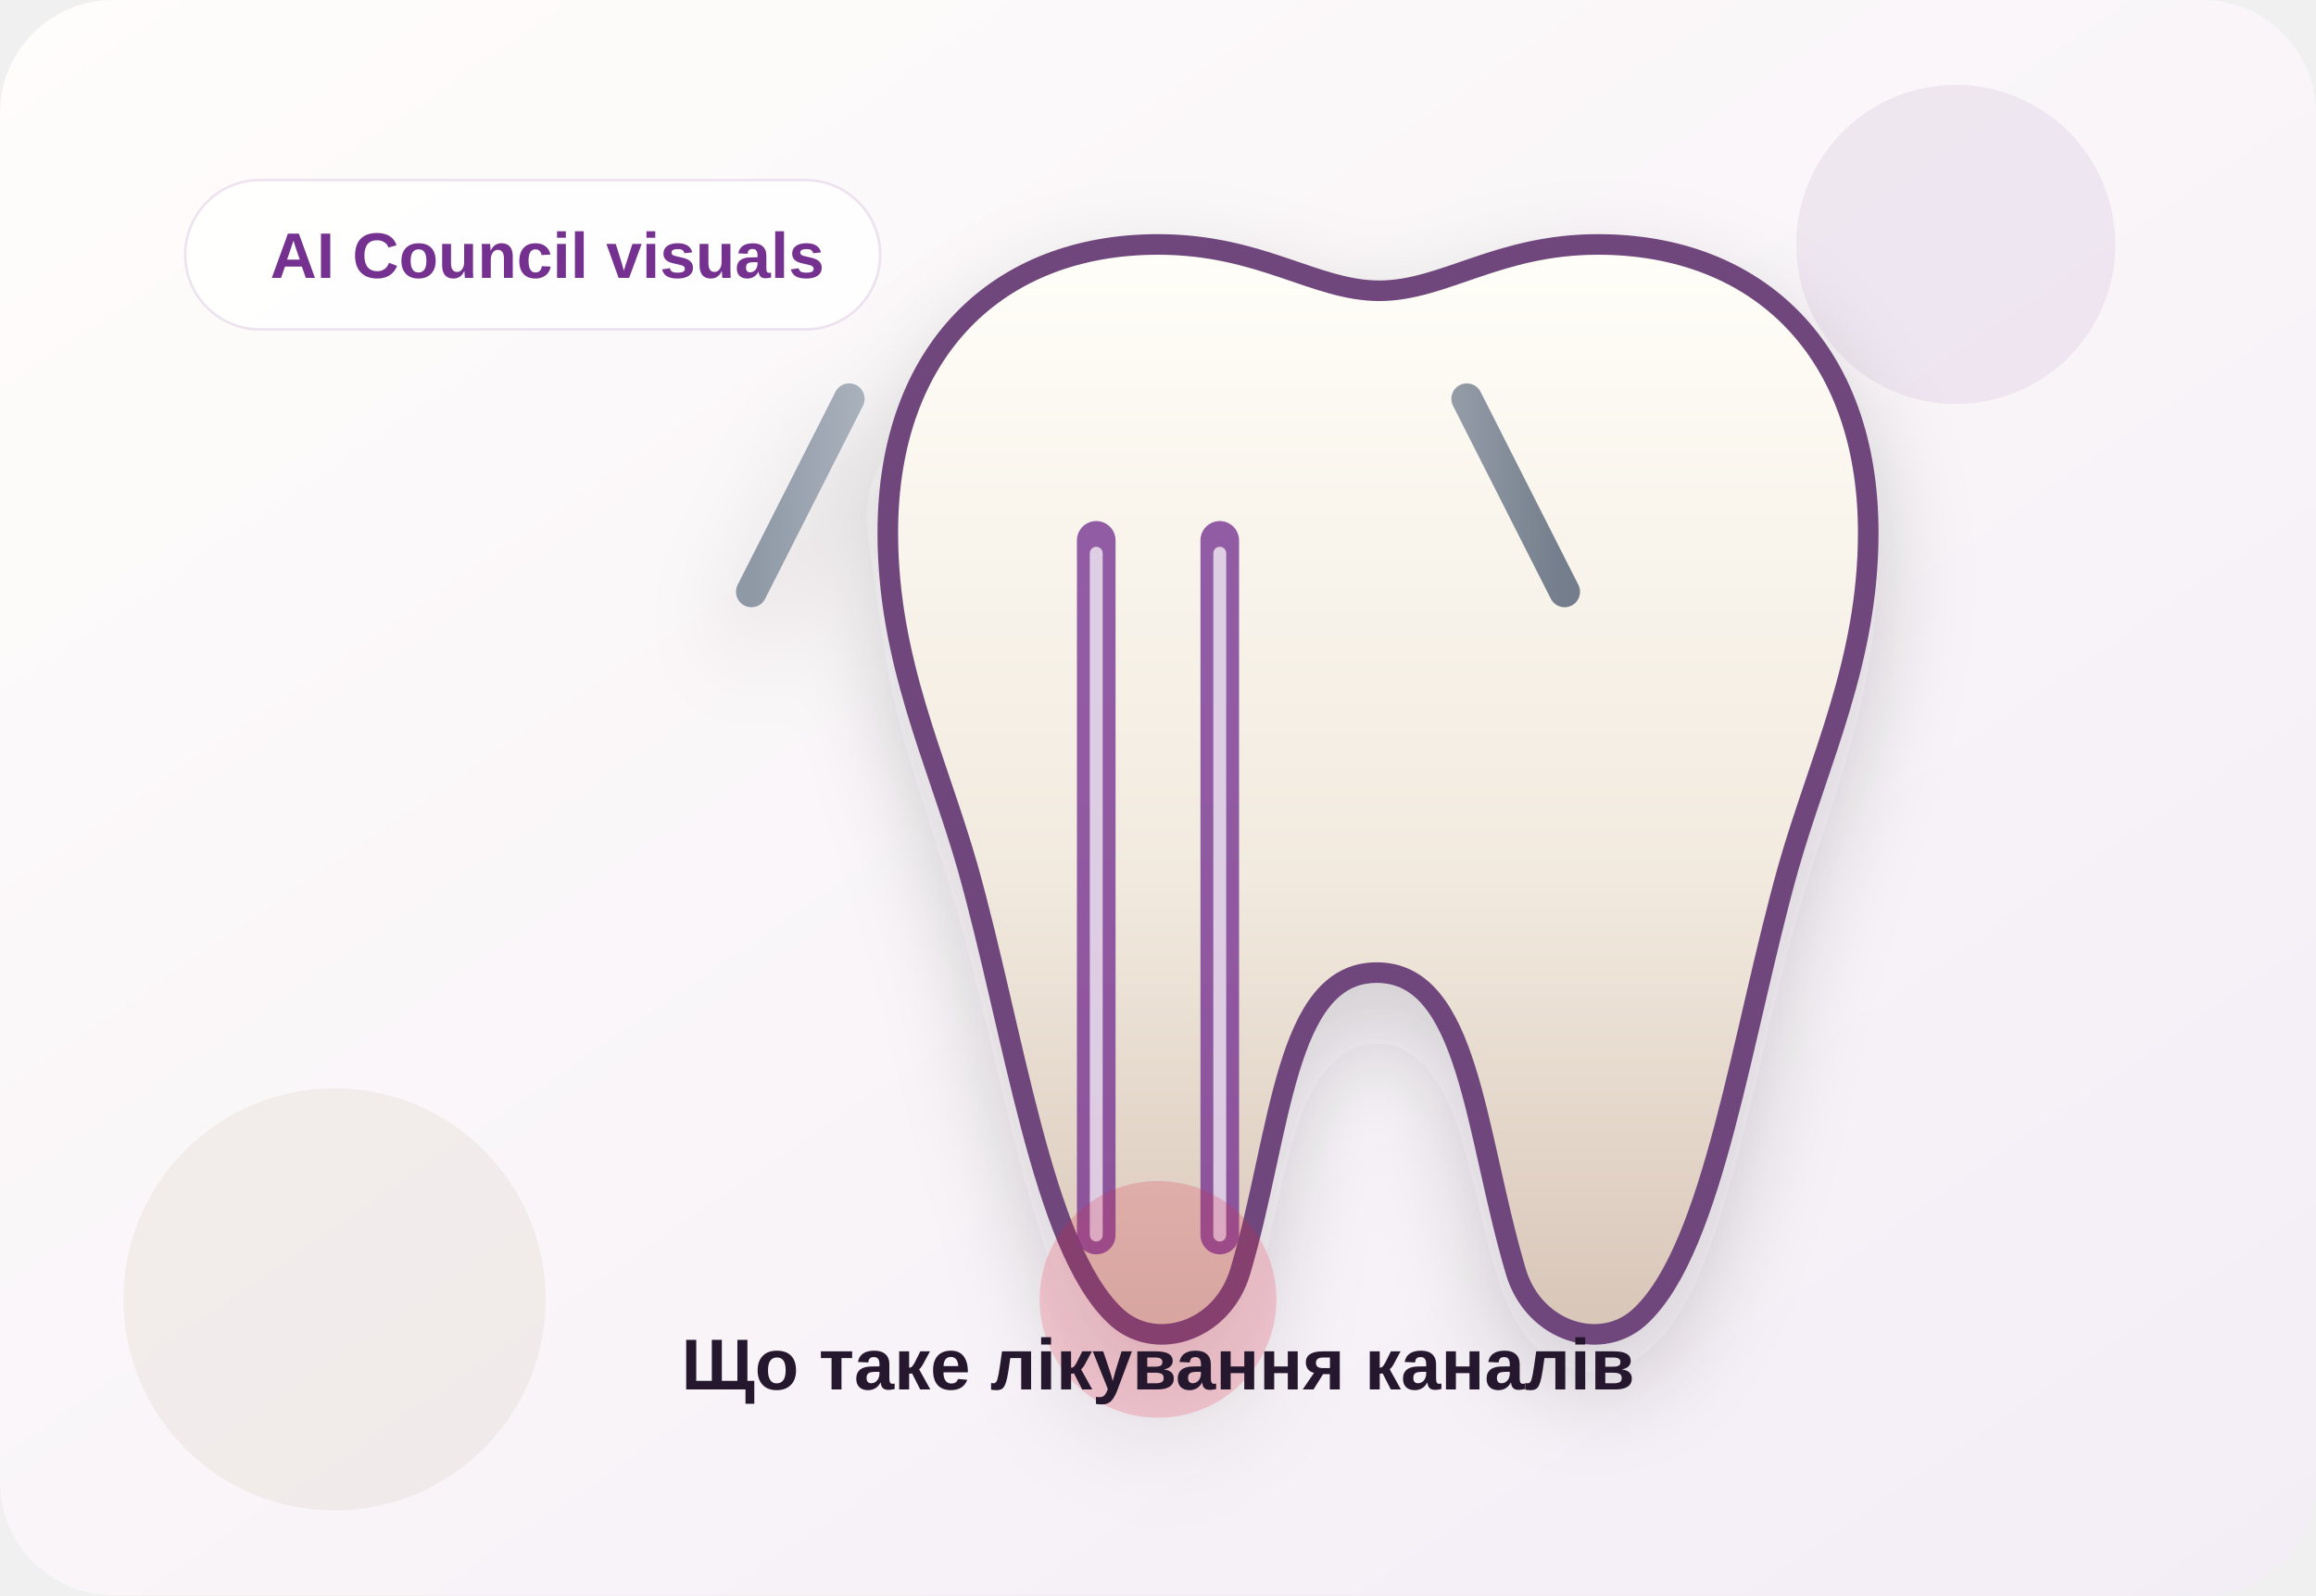
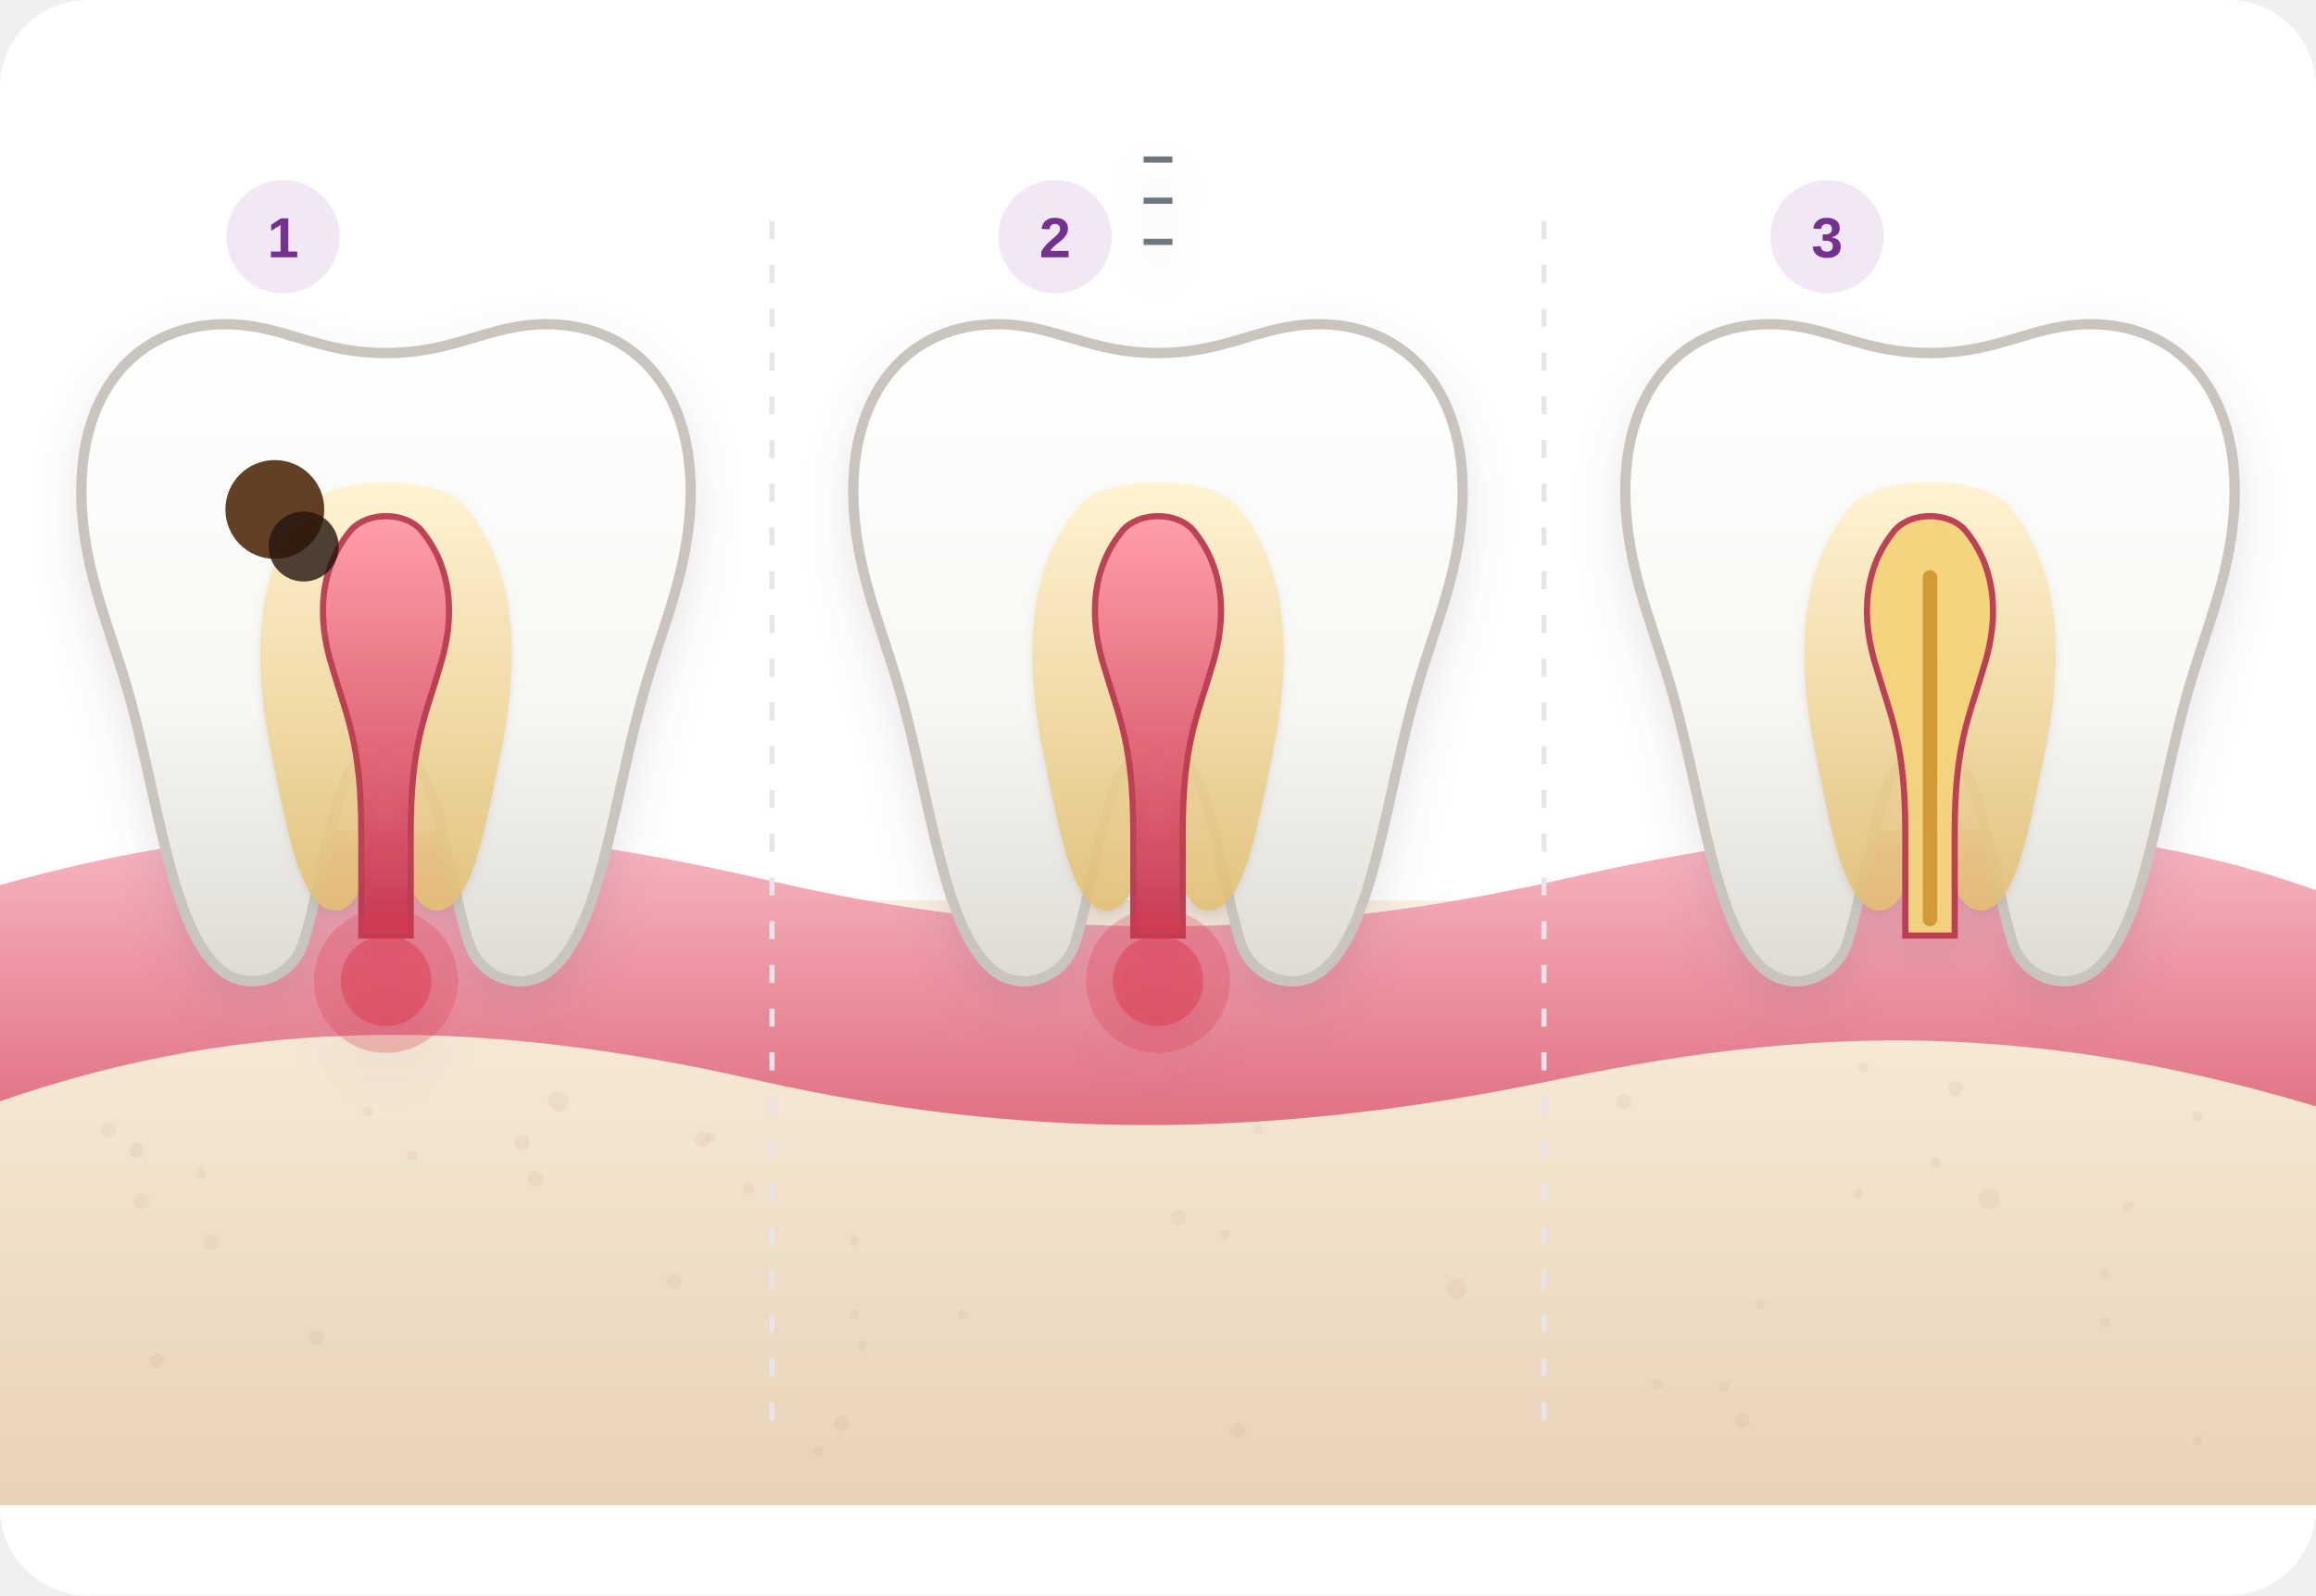
<svg xmlns="http://www.w3.org/2000/svg" viewBox="0 0 900 620" role="img" aria-label="Що таке лікування каналів">
  <defs>
-     <linearGradient id="bg" x1="0" y1="0" x2="1" y2="1">
-       <stop offset="0" stop-color="#fffdfb" />
-       <stop offset="1" stop-color="#f3edf6" />
-     </linearGradient>
    <linearGradient id="enamel" x1="0" y1="0" x2="0" y2="1">
-       <stop offset="0" stop-color="#fffef8" />
-       <stop offset="0.58" stop-color="#f2eadf" />
-       <stop offset="1" stop-color="#d8c6b8" />
+       <stop offset="0" stop-color="#ffffff" />
+       <stop offset="0.58" stop-color="#f7f7f3" />
+       <stop offset="1" stop-color="#dedbd4" />
    </linearGradient>
    <linearGradient id="dentin" x1="0" y1="0" x2="0" y2="1">
-       <stop offset="0" stop-color="#f9d98b" />
-       <stop offset="1" stop-color="#d7a94e" />
+       <stop offset="0" stop-color="#fff2ce" />
+       <stop offset="1" stop-color="#e2be72" />
    </linearGradient>
    <linearGradient id="pulp" x1="0" y1="0" x2="0" y2="1">
-       <stop offset="0" stop-color="#ee6b7a" />
-       <stop offset="1" stop-color="#a82f48" />
+       <stop offset="0" stop-color="#ff9aa7" />
+       <stop offset="1" stop-color="#c73650" />
    </linearGradient>
    <linearGradient id="gum" x1="0" y1="0" x2="0" y2="1">
-       <stop offset="0" stop-color="#f3a0ad" />
-       <stop offset="1" stop-color="#d85b73" />
+       <stop offset="0" stop-color="#f7b4bf" />
+       <stop offset="1" stop-color="#df6c80" />
    </linearGradient>
    <linearGradient id="bone" x1="0" y1="0" x2="0" y2="1">
-       <stop offset="0" stop-color="#f0dbc2" />
-       <stop offset="1" stop-color="#cfae88" />
+       <stop offset="0" stop-color="#f7e9d1" />
+       <stop offset="1" stop-color="#dec19b" />
    </linearGradient>
    <linearGradient id="metal" x1="0" y1="0" x2="1" y2="0">
-       <stop offset="0" stop-color="#8f99a6" />
-       <stop offset="0.5" stop-color="#eef2f6" />
-       <stop offset="1" stop-color="#737d8b" />
+       <stop offset="0" stop-color="#717b86" />
+       <stop offset="0.45" stop-color="#f6f8fa" />
+       <stop offset="1" stop-color="#6d7781" />
    </linearGradient>
-     <filter id="shadow" x="-20%" y="-20%" width="140%" height="140%">
-       <feDropShadow dx="0" dy="16" stdDeviation="18" flood-color="#2c2034" flood-opacity=".18" />
+     <filter id="softShadow" x="-25%" y="-25%" width="150%" height="150%">
+       <feDropShadow dx="0" dy="10" stdDeviation="11" flood-color="#6e5875" flood-opacity=".16" />
+     </filter>
+     <filter id="inner">
+       <feDropShadow dx="0" dy="2" stdDeviation="2" flood-color="#8b7a73" flood-opacity=".20" />
    </filter>
  </defs>
-   <rect width="900" height="620" rx="44" fill="url(#bg)" />
-   <circle cx="760" cy="95" r="62" fill="#74318f" opacity=".08" />
-   <circle cx="130" cy="505" r="82" fill="#8b5a2b" opacity=".07" />
-   <rect x="72" y="70" width="270" height="58" rx="29" fill="#fff" opacity=".88" stroke="#74318f" stroke-opacity=".14" />
-   <text x="105" y="108" font-family="Arial, sans-serif" font-size="25" font-weight="700" fill="#74318f">AI Council visuals</text>
-   <g filter="url(#shadow)">
-     <path d="M450 95c-62 0-105 41-105 112 0 50 19 88 31 130 18 64 29 147 57 174 15 15 42 7 49-17 16-54 17-116 53-116s38 62 54 116c7 24 34 32 49 17 28-27 39-110 57-174 12-42 31-80 31-130 0-71-43-112-105-112-39 0-60 18-85 18s-46-18-86-18z" fill="url(#enamel)" stroke="#6f477b" stroke-width="8" stroke-linejoin="round" />
-     <path d="M426 210v270M474 210v270" stroke="#74318f" stroke-width="15" stroke-linecap="round" opacity=".78" />
-     <path d="M426 215v265M474 215v265" stroke="#fff" stroke-width="5" stroke-linecap="round" opacity=".7" />
-     <circle cx="450" cy="505" r="42" fill="#d42d4b" opacity=".22" stroke="#d42d4b" stroke-width="8" />
-     <path d="M330 155l-38 75M570 155l38 75" stroke="url(#metal)" stroke-width="12" stroke-linecap="round" />
+   <rect width="900" height="620" rx="34" fill="#fff" />
+   <rect x="0" y="350" width="900" height="235" fill="url(#bone)" opacity=".72" />
+   <circle cx="276" cy="442" r="2" fill="#b99b76" opacity=".12" />
+   <circle cx="773" cy="466" r="4" fill="#b99b76" opacity=".12" />
+   <circle cx="193" cy="388" r="2" fill="#b99b76" opacity=".12" />
+   <circle cx="55" cy="467" r="3" fill="#b99b76" opacity=".12" />
+   <circle cx="854" cy="560" r="2" fill="#b99b76" opacity=".12" />
+   <circle cx="262" cy="498" r="3" fill="#b99b76" opacity=".12" />
+   <circle cx="318" cy="564" r="2" fill="#b99b76" opacity=".12" />
+   <circle cx="143" cy="432" r="2" fill="#b99b76" opacity=".12" />
+   <circle cx="61" cy="529" r="3" fill="#b99b76" opacity=".12" />
+   <circle cx="854" cy="434" r="2" fill="#b99b76" opacity=".12" />
+   <circle cx="203" cy="444" r="3" fill="#b99b76" opacity=".12" />
+   <circle cx="677" cy="552" r="3" fill="#b99b76" opacity=".12" />
+   <circle cx="123" cy="520" r="3" fill="#b99b76" opacity=".12" />
+   <circle cx="722" cy="464" r="2" fill="#b99b76" opacity=".12" />
+   <circle cx="217" cy="428" r="4" fill="#b99b76" opacity=".12" />
+   <circle cx="321" cy="387" r="3" fill="#b99b76" opacity=".12" />
+   <circle cx="42" cy="439" r="3" fill="#b99b76" opacity=".12" />
+   <circle cx="818" cy="495" r="2" fill="#b99b76" opacity=".12" />
+   <circle cx="458" cy="473" r="3" fill="#b99b76" opacity=".12" />
+   <circle cx="476" cy="480" r="2" fill="#b99b76" opacity=".12" />
+   <circle cx="273" cy="443" r="3" fill="#b99b76" opacity=".12" />
+   <circle cx="851" cy="376" r="2" fill="#b99b76" opacity=".12" />
+   <circle cx="82" cy="483" r="3" fill="#b99b76" opacity=".12" />
+   <circle cx="566" cy="501" r="4" fill="#b99b76" opacity=".12" />
+   <circle cx="752" cy="452" r="2" fill="#b99b76" opacity=".12" />
+   <circle cx="724" cy="415" r="2" fill="#b99b76" opacity=".12" />
+   <circle cx="457" cy="416" r="4" fill="#b99b76" opacity=".12" />
+   <circle cx="317" cy="412" r="3" fill="#b99b76" opacity=".12" />
+   <circle cx="481" cy="556" r="3" fill="#b99b76" opacity=".12" />
+   <circle cx="684" cy="507" r="2" fill="#b99b76" opacity=".12" />
+   <circle cx="366" cy="390" r="2" fill="#b99b76" opacity=".12" />
+   <circle cx="760" cy="423" r="3" fill="#b99b76" opacity=".12" />
+   <circle cx="818" cy="514" r="2" fill="#b99b76" opacity=".12" />
+   <circle cx="160" cy="449" r="2" fill="#b99b76" opacity=".12" />
+   <circle cx="332" cy="482" r="2" fill="#b99b76" opacity=".12" />
+   <circle cx="78" cy="456" r="2" fill="#b99b76" opacity=".12" />
+   <circle cx="327" cy="553" r="3" fill="#b99b76" opacity=".12" />
+   <circle cx="53" cy="447" r="3" fill="#b99b76" opacity=".12" />
+   <circle cx="364" cy="404" r="4" fill="#b99b76" opacity=".12" />
+   <circle cx="670" cy="539" r="2" fill="#b99b76" opacity=".12" />
+   <circle cx="335" cy="523" r="2" fill="#b99b76" opacity=".12" />
+   <circle cx="489" cy="439" r="2" fill="#b99b76" opacity=".12" />
+   <circle cx="291" cy="462" r="2" fill="#b99b76" opacity=".12" />
+   <circle cx="374" cy="511" r="2" fill="#b99b76" opacity=".12" />
+   <circle cx="407" cy="376" r="4" fill="#b99b76" opacity=".12" />
+   <circle cx="208" cy="458" r="3" fill="#b99b76" opacity=".12" />
+   <circle cx="332" cy="511" r="2" fill="#b99b76" opacity=".12" />
+   <circle cx="484" cy="418" r="4" fill="#b99b76" opacity=".12" />
+   <circle cx="247" cy="394" r="2" fill="#b99b76" opacity=".12" />
+   <circle cx="98" cy="379" r="2" fill="#b99b76" opacity=".12" />
+   <circle cx="644" cy="538" r="2" fill="#b99b76" opacity=".12" />
+   <circle cx="656" cy="375" r="4" fill="#b99b76" opacity=".12" />
+   <circle cx="631" cy="428" r="3" fill="#b99b76" opacity=".12" />
+   <circle cx="71" cy="396" r="3" fill="#b99b76" opacity=".12" />
+   <circle cx="827" cy="469" r="2" fill="#b99b76" opacity=".12" />
+   <path d="M0 344 C120 310 210 322 298 342 C400 366 500 366 606 342 C710 318 805 312 900 346 L900 430 C780 394 694 401 603 420 C492 443 398 443 295 420 C190 396 98 394 0 428 Z" fill="url(#gum)" opacity=".96" />
+   <path d="M300 86v470M600 86v470" stroke="#e9e3ea" stroke-width="2" stroke-dasharray="7 10" />
+   <circle cx="110" cy="92" r="22" fill="#f2e8f5" />
+   <text x="110" y="100" text-anchor="middle" font-family="Arial" font-size="22" font-weight="800" fill="#74318f">1</text>
+   <circle cx="410" cy="92" r="22" fill="#f2e8f5" />
+   <text x="410" y="100" text-anchor="middle" font-family="Arial" font-size="22" font-weight="800" fill="#74318f">2</text>
+   <circle cx="710" cy="92" r="22" fill="#f2e8f5" />
+   <text x="710" y="100" text-anchor="middle" font-family="Arial" font-size="22" font-weight="800" fill="#74318f">3</text>
+   <g transform="translate(150 122) scale(0.8)" filter="url(#softShadow)">
+     <path d="M-78 5c-41 0-70 30-70 81 0 36 13 64 22 95 15 51 21 116 45 137 13 12 35 6 41-13 13-43 14-94 40-94s27 51 40 94c6 19 28 25 41 13 24-21 30-86 45-137 9-31 22-59 22-95 0-51-29-81-70-81-28 0-44 14-78 14S-50 5-78 5z" fill="url(#enamel)" stroke="#c9c4bd" stroke-width="5" stroke-linejoin="round" />
+     <path d="M-38 93c-24 28-28 70-18 119 7 34 12 63 23 74 8 8 18 3 21-9 6-27 7-73 12-73s6 46 12 73c3 12 13 17 21 9 11-11 16-40 23-74 10-49 6-91-18-119-13-15-63-15-76 0z" fill="url(#dentin)" opacity=".88" filter="url(#inner)" />
+     <path d="M-17 105c-15 18-17 42-9 67 7 24 14 37 14 80v50h24v-50c0-43 7-56 14-80 8-25 6-49-9-67-8-9-26-9-34 0z" fill="url(#pulp)" stroke="#b93a50" stroke-width="3" opacity=".95" />
+     <circle cx="-54" cy="95" r="24" fill="#5a351c" opacity=".95" />
+     <circle cx="-40" cy="113" r="17" fill="#23140d" opacity=".80" />
+     <circle cx="0" cy="324" r="35" fill="#d9364e" opacity=".28" />
+     <circle cx="0" cy="324" r="22" fill="#d9364e" opacity=".45" />
  </g>
-   <text x="450" y="540" text-anchor="middle" font-family="Arial, sans-serif" font-size="28" font-weight="800" fill="#25172d">Що таке лікування каналів</text>
+   <g transform="translate(450 122) scale(0.8)" filter="url(#softShadow)">
+     <path d="M-78 5c-41 0-70 30-70 81 0 36 13 64 22 95 15 51 21 116 45 137 13 12 35 6 41-13 13-43 14-94 40-94s27 51 40 94c6 19 28 25 41 13 24-21 30-86 45-137 9-31 22-59 22-95 0-51-29-81-70-81-28 0-44 14-78 14S-50 5-78 5z" fill="url(#enamel)" stroke="#c9c4bd" stroke-width="5" stroke-linejoin="round" />
+     <path d="M-38 93c-24 28-28 70-18 119 7 34 12 63 23 74 8 8 18 3 21-9 6-27 7-73 12-73s6 46 12 73c3 12 13 17 21 9 11-11 16-40 23-74 10-49 6-91-18-119-13-15-63-15-76 0z" fill="url(#dentin)" opacity=".88" filter="url(#inner)" />
+     <path d="M-17 105c-15 18-17 42-9 67 7 24 14 37 14 80v50h24v-50c0-43 7-56 14-80 8-25 6-49-9-67-8-9-26-9-34 0z" fill="url(#pulp)" stroke="#b93a50" stroke-width="3" opacity=".95" />
+     <circle cx="0" cy="324" r="35" fill="#d9364e" opacity=".28" />
+     <circle cx="0" cy="324" r="22" fill="#d9364e" opacity=".45" />
+     <path d="M0 -86v232" stroke="url(#metal)" stroke-width="9" stroke-linecap="round" />
+     <path d="M-7 -75h14M-7 -55h14M-7 -35h14" stroke="#6e7780" stroke-width="3" />
+   </g>
+   <g transform="translate(750 122) scale(0.8)" filter="url(#softShadow)">
+     <path d="M-78 5c-41 0-70 30-70 81 0 36 13 64 22 95 15 51 21 116 45 137 13 12 35 6 41-13 13-43 14-94 40-94s27 51 40 94c6 19 28 25 41 13 24-21 30-86 45-137 9-31 22-59 22-95 0-51-29-81-70-81-28 0-44 14-78 14S-50 5-78 5z" fill="url(#enamel)" stroke="#c9c4bd" stroke-width="5" stroke-linejoin="round" />
+     <path d="M-38 93c-24 28-28 70-18 119 7 34 12 63 23 74 8 8 18 3 21-9 6-27 7-73 12-73s6 46 12 73c3 12 13 17 21 9 11-11 16-40 23-74 10-49 6-91-18-119-13-15-63-15-76 0z" fill="url(#dentin)" opacity=".88" filter="url(#inner)" />
+     <path d="M-17 105c-15 18-17 42-9 67 7 24 14 37 14 80v50h24v-50c0-43 7-56 14-80 8-25 6-49-9-67-8-9-26-9-34 0z" fill="#f4d37b" stroke="#b93a50" stroke-width="3" opacity=".95" />
+     <path d="M0 128v166" stroke="#d19a35" stroke-width="7" stroke-linecap="round" />
+   </g>
</svg>
